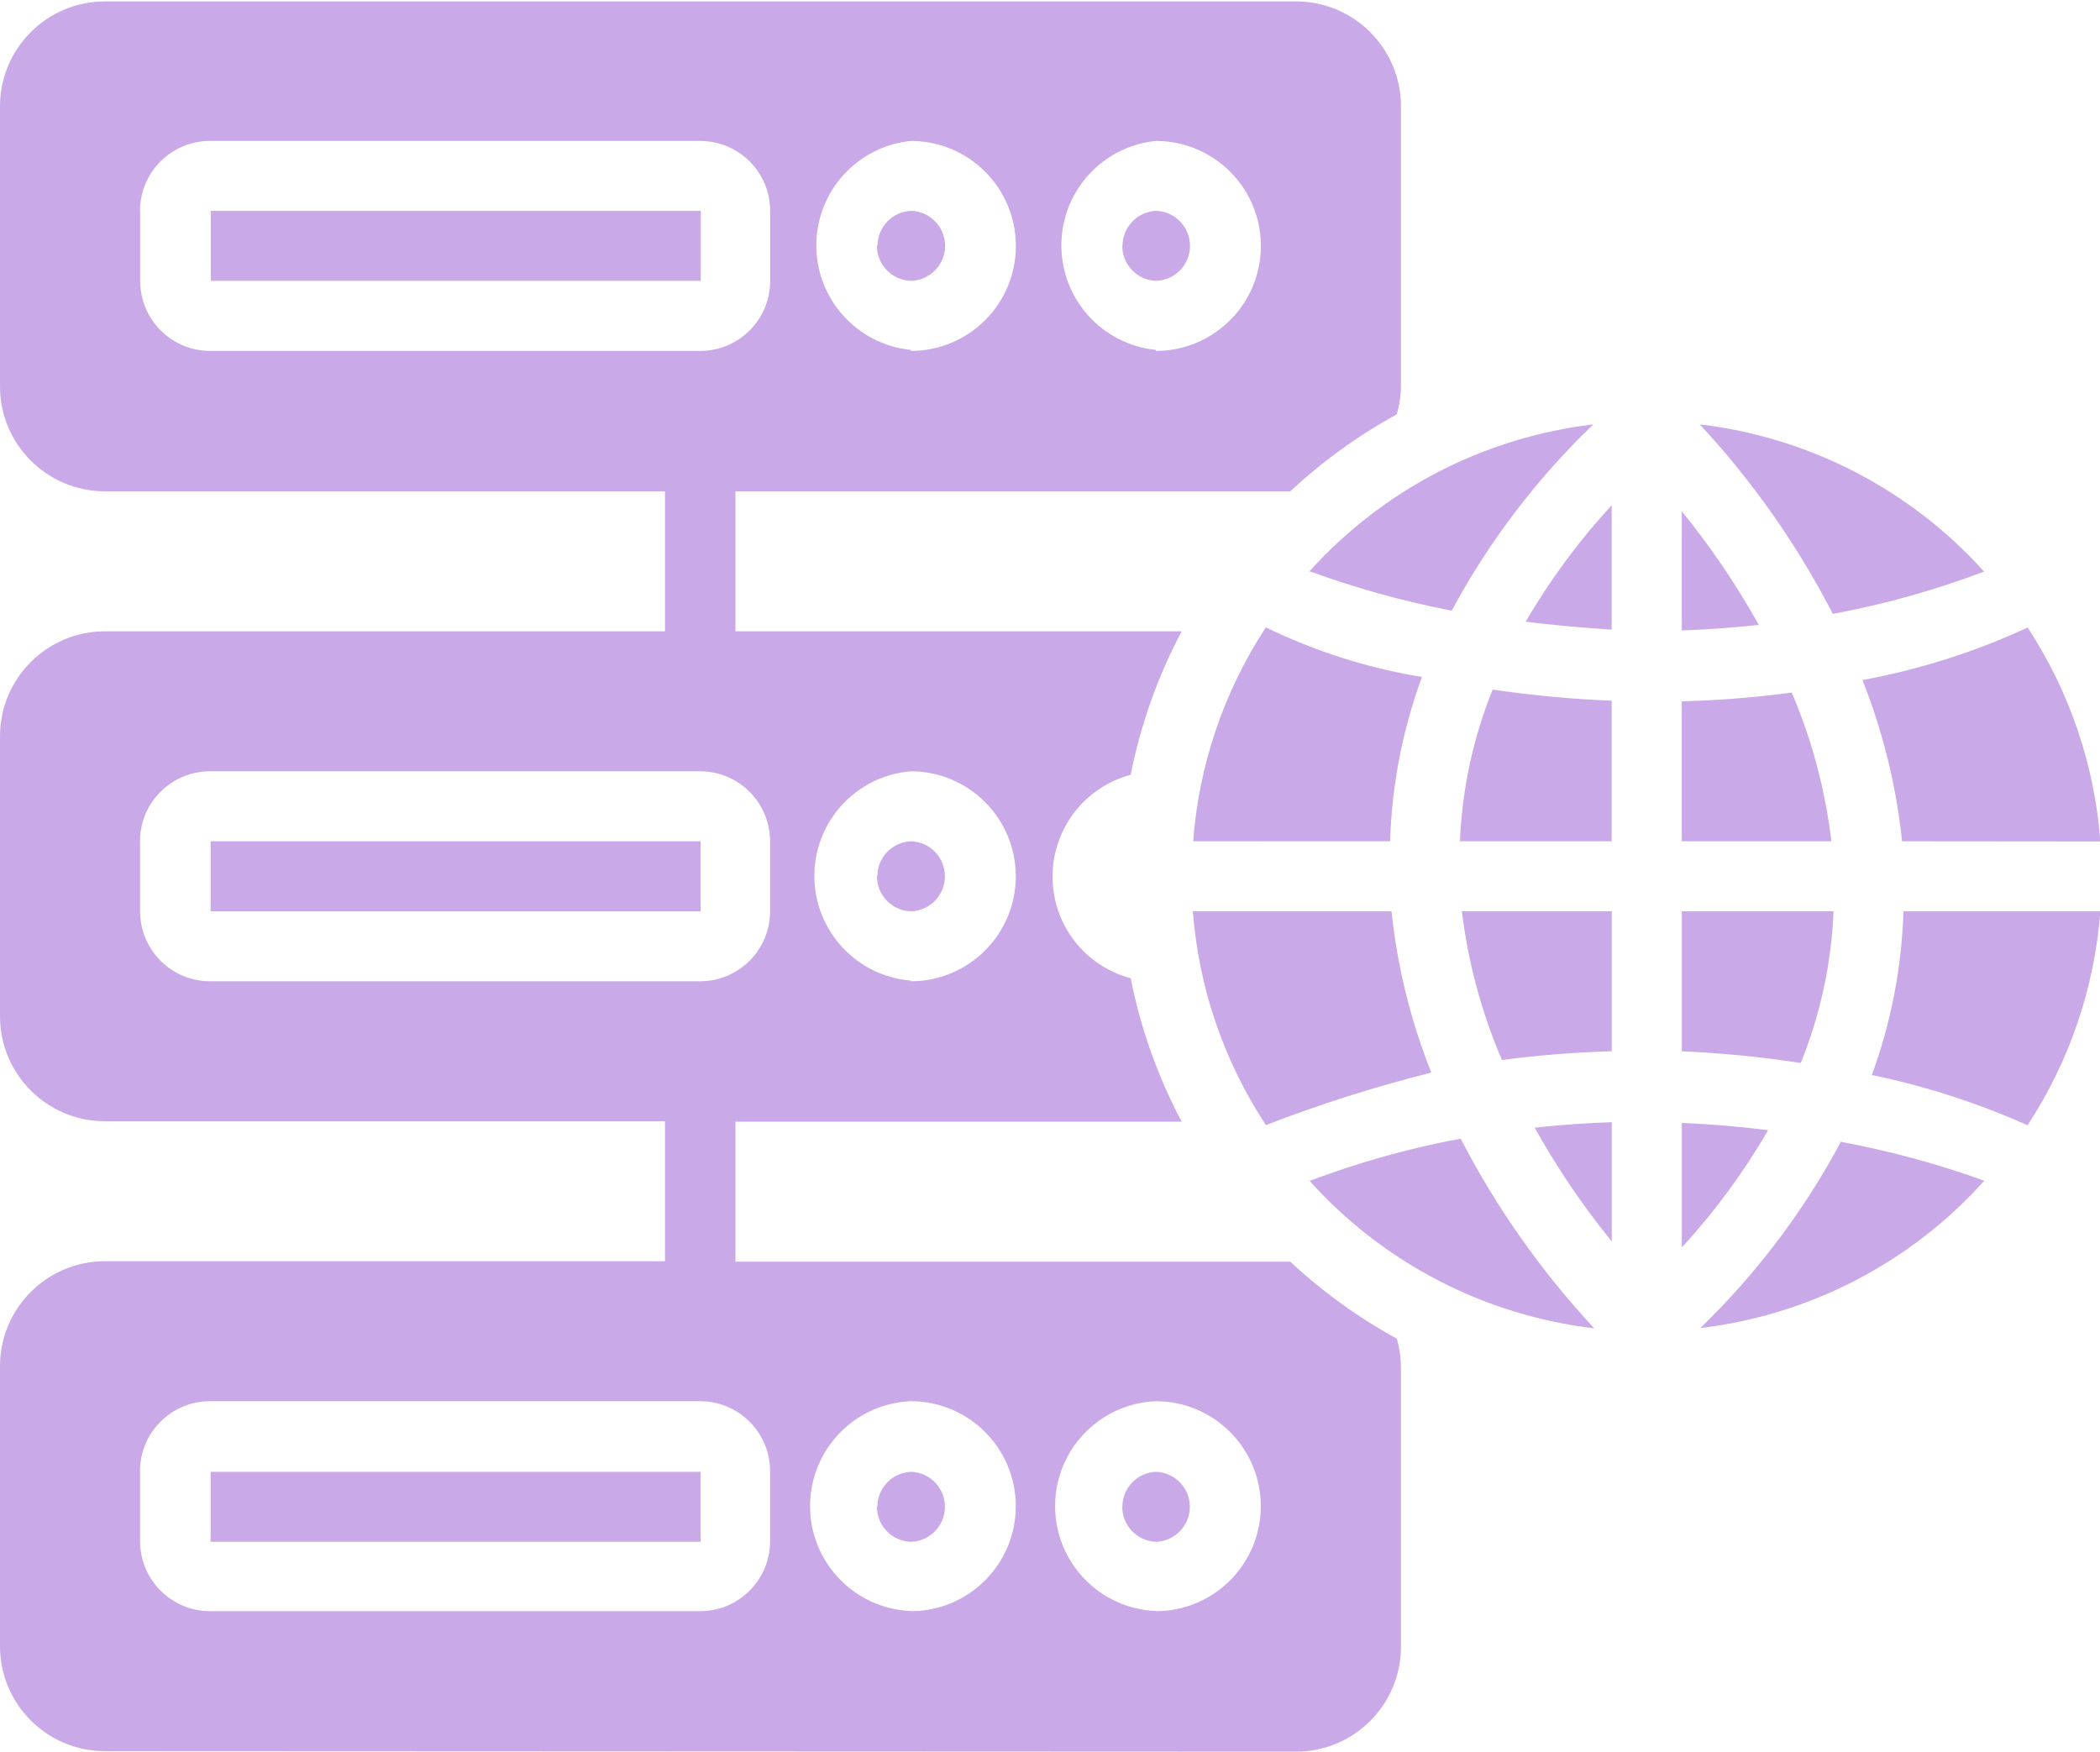
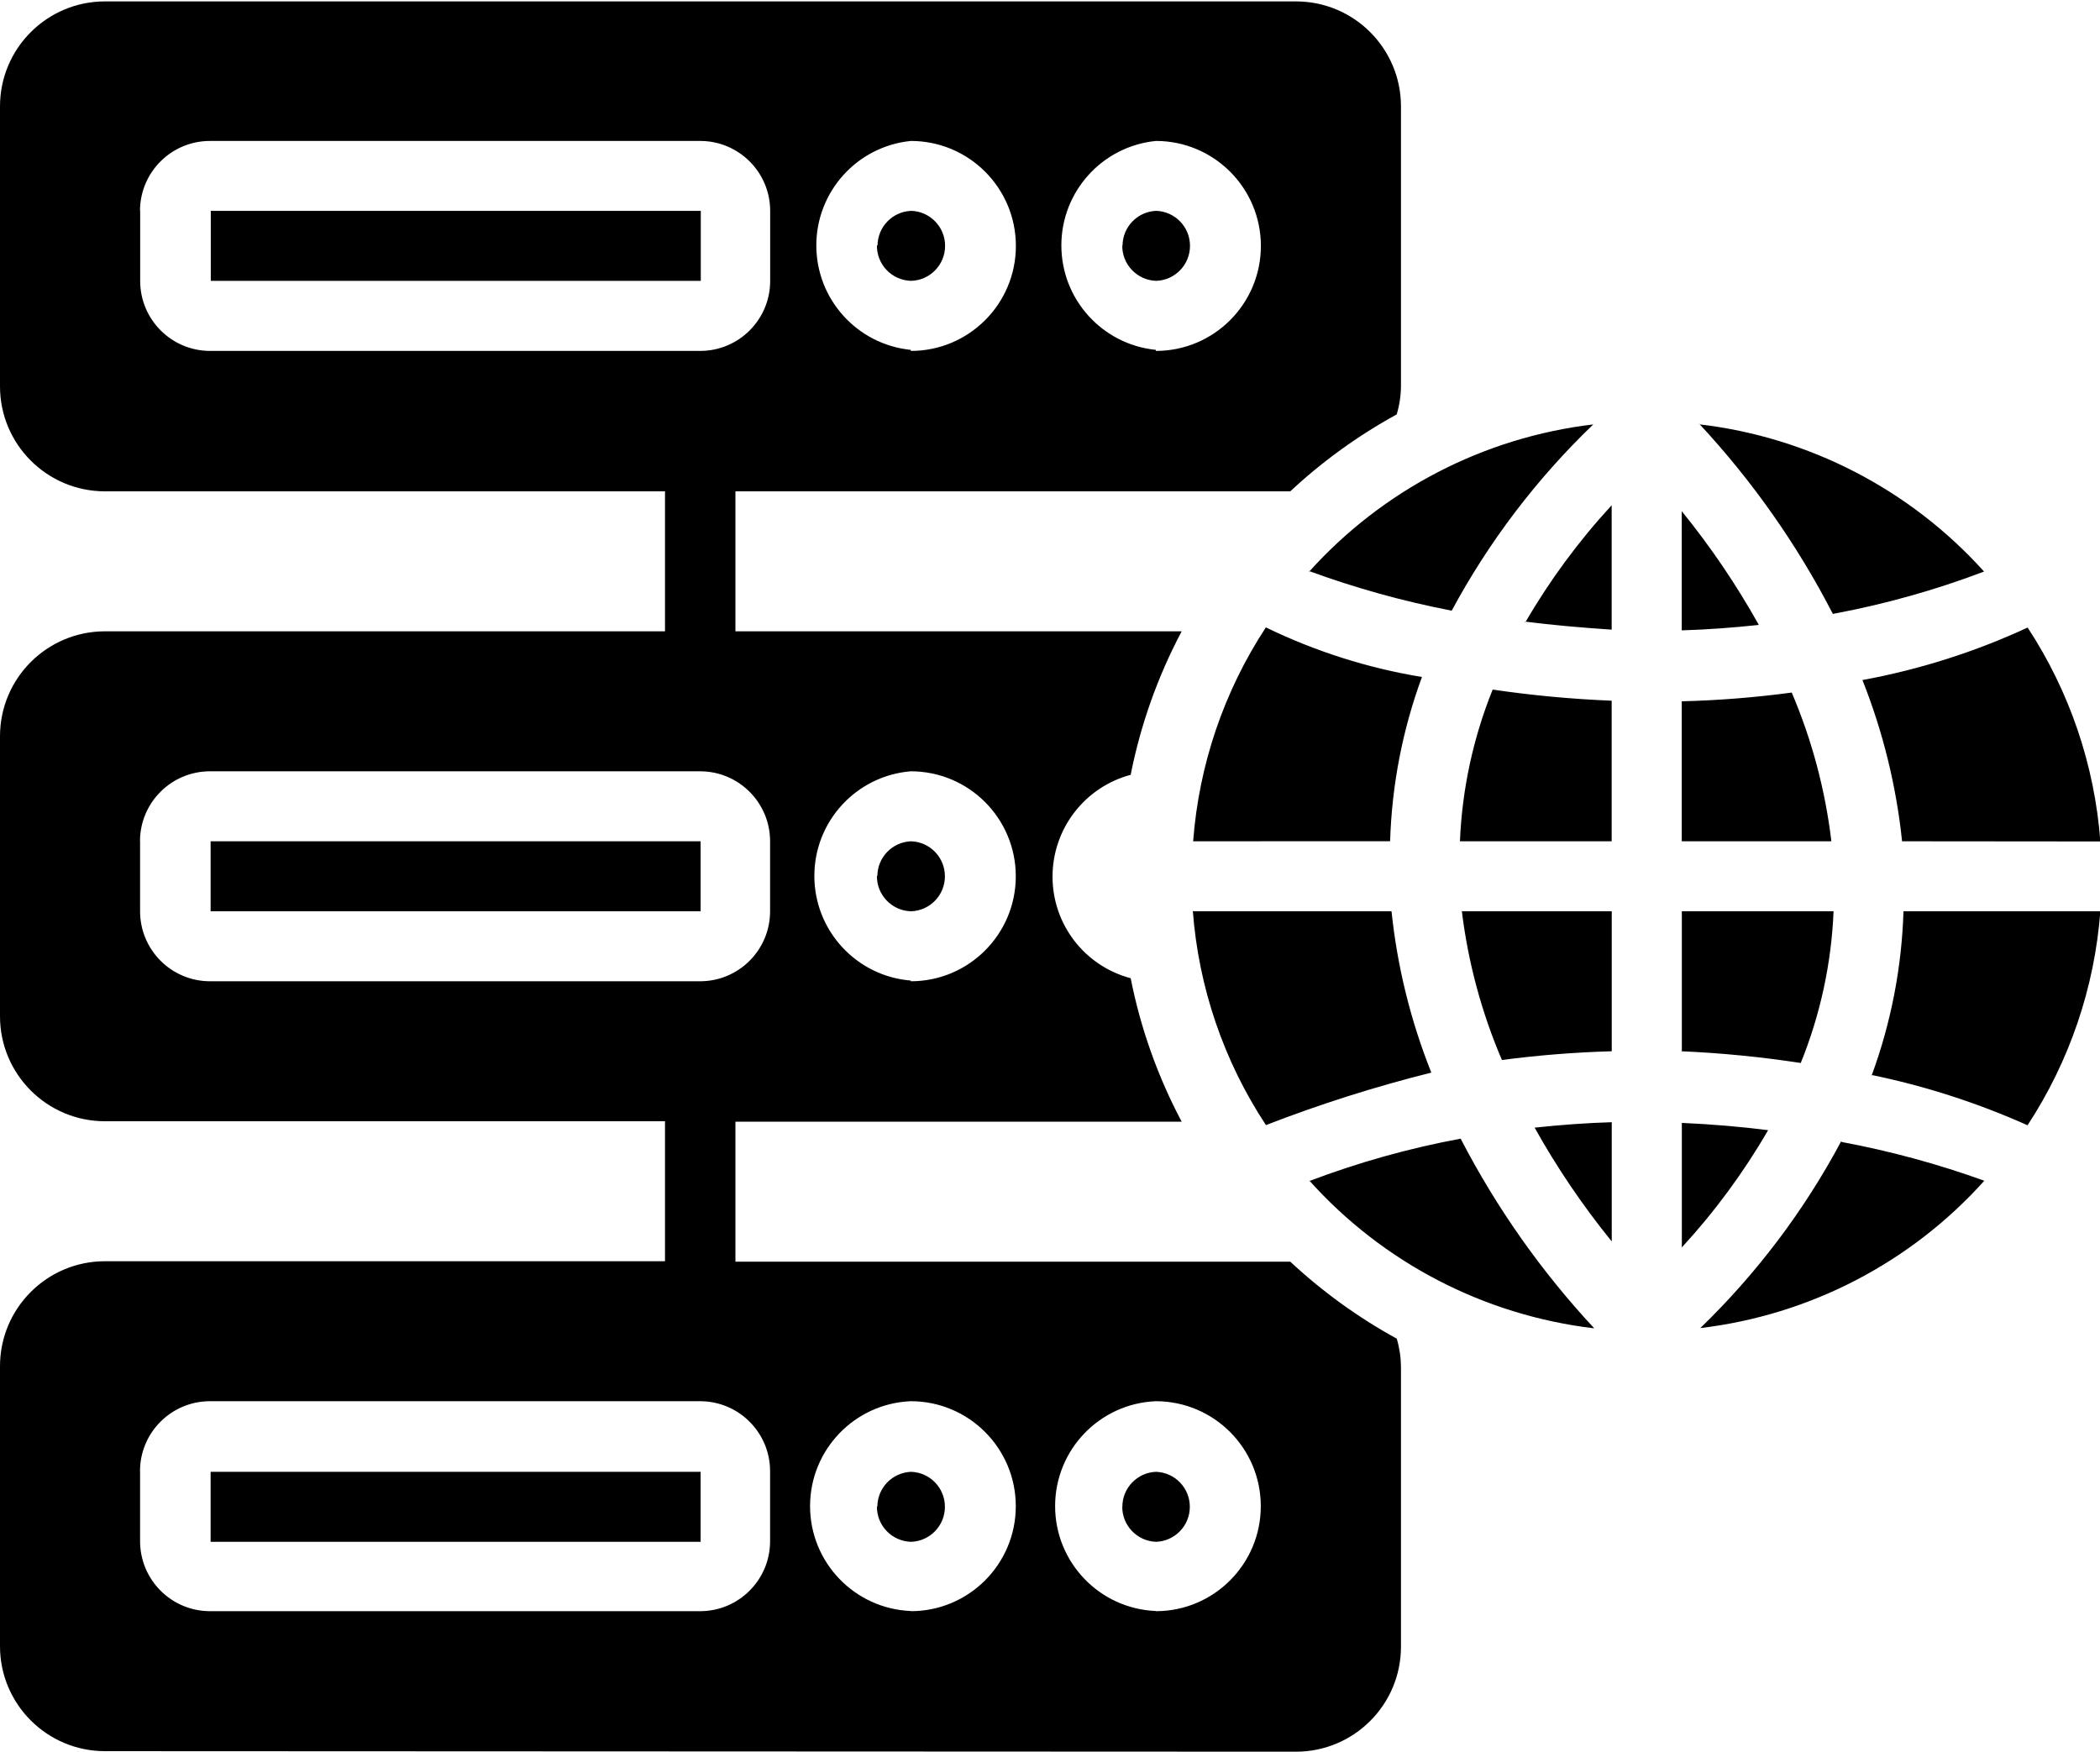
<svg xmlns="http://www.w3.org/2000/svg" width="24" height="20.016" viewBox="0 0 24 20.016">
-   <path id="União_1" data-name="União 1" d="M-5578.8-2924.983a1.2,1.2,0,0,1-1.2-1.2v-3.2a1.2,1.2,0,0,1,1.2-1.2h6.4v-1.6h-6.4a1.2,1.2,0,0,1-1.2-1.2v-3.2a1.2,1.2,0,0,1,1.2-1.2h6.4v-1.6h-6.4a1.2,1.2,0,0,1-1.2-1.2v-3.2a1.2,1.2,0,0,1,1.2-1.2h13.611a1.2,1.2,0,0,1,1.2,1.2v3.2a1.145,1.145,0,0,1-.049.321,6.032,6.032,0,0,0-1.216.879h-6.341v1.6h5.1a5.972,5.972,0,0,0-.583,1.64,1.205,1.205,0,0,0-.893,1.163,1.2,1.2,0,0,0,.893,1.162,5.961,5.961,0,0,0,.583,1.64h-5.1v1.6h6.341a6.055,6.055,0,0,0,1.217.88,1.165,1.165,0,0,1,.048.321v3.2a1.2,1.2,0,0,1-1.2,1.2Zm12.009-1.6a1.2,1.2,0,0,0,0-2.4A1.2,1.2,0,0,0-5566.79-2926.585Zm-2.8,0a1.2,1.2,0,0,0,0-2.4A1.2,1.2,0,0,0-5569.591-2926.585Zm-8.808-1.6v.8a.8.8,0,0,0,.8.8h5.6a.8.8,0,0,0,.8-.8v-.8a.8.8,0,0,0-.8-.8h-5.6A.8.8,0,0,0-5578.4-2928.186Zm8.808-5.6a1.2,1.2,0,0,0,0-2.4A1.2,1.2,0,0,0-5569.591-2933.791Zm-8.808-1.6v.8a.8.8,0,0,0,.8.8h5.6a.8.8,0,0,0,.8-.8v-.8a.8.8,0,0,0-.8-.8h-5.6A.8.8,0,0,0-5578.4-2935.391Zm11.609-5.605a1.2,1.2,0,0,0,0-2.4A1.2,1.2,0,0,0-5566.79-2941Zm-2.8,0a1.2,1.2,0,0,0,0-2.4A1.2,1.2,0,0,0-5569.591-2941Zm-8.808-1.6v.8a.8.8,0,0,0,.8.8h5.6a.8.8,0,0,0,.8-.8v-.8a.8.8,0,0,0-.8-.8h-5.6A.8.8,0,0,0-5578.4-2942.6Zm11.225,14.812a.4.4,0,0,1,.385-.4.4.4,0,0,1,.386.4.4.4,0,0,1-.386.4A.4.4,0,0,1-5567.174-2927.786Zm-2.8,0a.4.4,0,0,1,.387-.4.4.4,0,0,1,.385.4.4.4,0,0,1-.385.4A.4.4,0,0,1-5569.978-2927.786Zm-7.62.4v-.8h5.6v.8Zm12.558-4.124a10.029,10.029,0,0,1,1.728-.484,9.776,9.776,0,0,0,1.527,2.168A5.191,5.191,0,0,1-5565.04-2931.509Zm6.083-.446a10.455,10.455,0,0,1,1.63.443,5.183,5.183,0,0,1-3.246,1.684A8.6,8.6,0,0,0-5558.958-2931.954Zm-1.827-.218c.347.015.677.044.986.083a7.606,7.606,0,0,1-.986,1.34Zm-1.682.054c.3-.032.6-.054.881-.062v1.363A9.116,9.116,0,0,1-5562.466-2932.118Zm3.851-.595a5.966,5.966,0,0,0,.364-1.878h2.25a5.175,5.175,0,0,1-.832,2.446A8.654,8.654,0,0,0-5558.615-2932.713Zm-7.753-1.878h2.266a6.906,6.906,0,0,0,.455,1.844,15.857,15.857,0,0,0-1.89.6A5.15,5.15,0,0,1-5566.368-2934.591Zm5.584,1.608v-1.608h1.734a5.187,5.187,0,0,1-.375,1.734A12.6,12.6,0,0,0-5560.784-2932.983Zm-2.51-1.608h1.709v1.6a12.188,12.188,0,0,0-1.255.1A6.236,6.236,0,0,1-5563.294-2934.591Zm-6.684-.4a.4.4,0,0,1,.387-.4.4.4,0,0,1,.385.4.4.4,0,0,1-.385.4A.4.4,0,0,1-5569.978-2934.991Zm-7.62.4v-.8h5.6v.8Zm19.331-.8a6.946,6.946,0,0,0-.453-1.843,7.9,7.9,0,0,0,1.888-.6,5.161,5.161,0,0,1,.831,2.445Zm-2.518,0v-1.6a11.584,11.584,0,0,0,1.257-.1,6.21,6.21,0,0,1,.453,1.7Zm-2.535,0a5.211,5.211,0,0,1,.374-1.734,12.881,12.881,0,0,0,1.36.127v1.607Zm-3.049,0a5.166,5.166,0,0,1,.831-2.445,6.482,6.482,0,0,0,1.784.567,5.959,5.959,0,0,0-.364,1.877Zm5.584-3.773a9.091,9.091,0,0,1,.881,1.3c-.3.032-.6.054-.881.062Zm-1.788,1.271a7.635,7.635,0,0,1,.987-1.339v1.422C-5561.933-2937.826-5562.261-2937.854-5562.572-2937.894Zm1.988-2.264a5.19,5.19,0,0,1,3.255,1.683,10.029,10.029,0,0,1-1.728.484A9.735,9.735,0,0,0-5560.583-2940.158Zm-4.459,1.685a5.19,5.19,0,0,1,3.248-1.684,8.605,8.605,0,0,0-1.618,2.129A10.546,10.546,0,0,1-5565.042-2938.473Zm-2.132-3.725a.4.4,0,0,1,.385-.4.4.4,0,0,1,.386.4.4.4,0,0,1-.386.4A.4.4,0,0,1-5567.174-2942.2Zm-2.8,0a.4.4,0,0,1,.387-.4.4.4,0,0,1,.385.4.4.4,0,0,1-.385.4A.4.4,0,0,1-5569.978-2942.2Zm-7.62.4v-.8h5.6v.8Z" transform="translate(5580 2944.999)" fill="#caa9e8" />
+   <path id="União_1" data-name="União 1" d="M-5578.8-2924.983a1.2,1.2,0,0,1-1.2-1.2v-3.2a1.2,1.2,0,0,1,1.2-1.2h6.4v-1.6h-6.4a1.2,1.2,0,0,1-1.2-1.2v-3.2a1.2,1.2,0,0,1,1.2-1.2h6.4v-1.6h-6.4a1.2,1.2,0,0,1-1.2-1.2v-3.2a1.2,1.2,0,0,1,1.2-1.2h13.611a1.2,1.2,0,0,1,1.2,1.2v3.2a1.145,1.145,0,0,1-.049.321,6.032,6.032,0,0,0-1.216.879h-6.341v1.6h5.1a5.972,5.972,0,0,0-.583,1.64,1.205,1.205,0,0,0-.893,1.163,1.2,1.2,0,0,0,.893,1.162,5.961,5.961,0,0,0,.583,1.64h-5.1v1.6h6.341a6.055,6.055,0,0,0,1.217.88,1.165,1.165,0,0,1,.048.321v3.2a1.2,1.2,0,0,1-1.2,1.2Zm12.009-1.6a1.2,1.2,0,0,0,0-2.4A1.2,1.2,0,0,0-5566.79-2926.585Zm-2.8,0a1.2,1.2,0,0,0,0-2.4A1.2,1.2,0,0,0-5569.591-2926.585Zm-8.808-1.6v.8a.8.8,0,0,0,.8.8h5.6a.8.8,0,0,0,.8-.8v-.8a.8.8,0,0,0-.8-.8h-5.6A.8.8,0,0,0-5578.4-2928.186Zm8.808-5.6a1.2,1.2,0,0,0,0-2.4A1.2,1.2,0,0,0-5569.591-2933.791Zm-8.808-1.6v.8a.8.8,0,0,0,.8.8h5.6a.8.8,0,0,0,.8-.8v-.8a.8.8,0,0,0-.8-.8h-5.6A.8.8,0,0,0-5578.4-2935.391Zm11.609-5.605a1.2,1.2,0,0,0,0-2.4A1.2,1.2,0,0,0-5566.79-2941Zm-2.8,0a1.2,1.2,0,0,0,0-2.4A1.2,1.2,0,0,0-5569.591-2941Zm-8.808-1.6v.8a.8.8,0,0,0,.8.8h5.6a.8.8,0,0,0,.8-.8v-.8a.8.8,0,0,0-.8-.8h-5.6A.8.8,0,0,0-5578.4-2942.6Zm11.225,14.812a.4.4,0,0,1,.385-.4.4.4,0,0,1,.386.4.4.4,0,0,1-.386.4A.4.4,0,0,1-5567.174-2927.786Zm-2.8,0a.4.4,0,0,1,.387-.4.4.4,0,0,1,.385.4.4.4,0,0,1-.385.4A.4.4,0,0,1-5569.978-2927.786Zm-7.62.4v-.8h5.6v.8Zm12.558-4.124a10.029,10.029,0,0,1,1.728-.484,9.776,9.776,0,0,0,1.527,2.168A5.191,5.191,0,0,1-5565.04-2931.509Zm6.083-.446a10.455,10.455,0,0,1,1.63.443,5.183,5.183,0,0,1-3.246,1.684A8.6,8.6,0,0,0-5558.958-2931.954Zm-1.827-.218c.347.015.677.044.986.083a7.606,7.606,0,0,1-.986,1.34Zm-1.682.054c.3-.032.6-.054.881-.062v1.363A9.116,9.116,0,0,1-5562.466-2932.118Zm3.851-.595a5.966,5.966,0,0,0,.364-1.878h2.25a5.175,5.175,0,0,1-.832,2.446A8.654,8.654,0,0,0-5558.615-2932.713Zm-7.753-1.878h2.266a6.906,6.906,0,0,0,.455,1.844,15.857,15.857,0,0,0-1.89.6A5.15,5.15,0,0,1-5566.368-2934.591Zm5.584,1.608v-1.608h1.734a5.187,5.187,0,0,1-.375,1.734A12.6,12.6,0,0,0-5560.784-2932.983Zm-2.51-1.608h1.709v1.6a12.188,12.188,0,0,0-1.255.1A6.236,6.236,0,0,1-5563.294-2934.591Zm-6.684-.4a.4.4,0,0,1,.387-.4.4.4,0,0,1,.385.4.4.4,0,0,1-.385.4A.4.4,0,0,1-5569.978-2934.991Zm-7.62.4v-.8h5.6v.8Zm19.331-.8a6.946,6.946,0,0,0-.453-1.843,7.9,7.9,0,0,0,1.888-.6,5.161,5.161,0,0,1,.831,2.445Zm-2.518,0v-1.6a11.584,11.584,0,0,0,1.257-.1,6.21,6.21,0,0,1,.453,1.7Zm-2.535,0a5.211,5.211,0,0,1,.374-1.734,12.881,12.881,0,0,0,1.36.127v1.607Zm-3.049,0a5.166,5.166,0,0,1,.831-2.445,6.482,6.482,0,0,0,1.784.567,5.959,5.959,0,0,0-.364,1.877Zm5.584-3.773a9.091,9.091,0,0,1,.881,1.3c-.3.032-.6.054-.881.062Zm-1.788,1.271a7.635,7.635,0,0,1,.987-1.339v1.422C-5561.933-2937.826-5562.261-2937.854-5562.572-2937.894Zm1.988-2.264a5.19,5.19,0,0,1,3.255,1.683,10.029,10.029,0,0,1-1.728.484A9.735,9.735,0,0,0-5560.583-2940.158Zm-4.459,1.685a5.19,5.19,0,0,1,3.248-1.684,8.605,8.605,0,0,0-1.618,2.129A10.546,10.546,0,0,1-5565.042-2938.473Zm-2.132-3.725a.4.4,0,0,1,.385-.4.4.4,0,0,1,.386.4.4.4,0,0,1-.386.4A.4.4,0,0,1-5567.174-2942.2Zm-2.8,0a.4.4,0,0,1,.387-.4.4.4,0,0,1,.385.4.4.4,0,0,1-.385.4A.4.4,0,0,1-5569.978-2942.2Zm-7.62.4v-.8h5.6v.8Z" transform="translate(5580 2944.999)" fill="" />
</svg>
